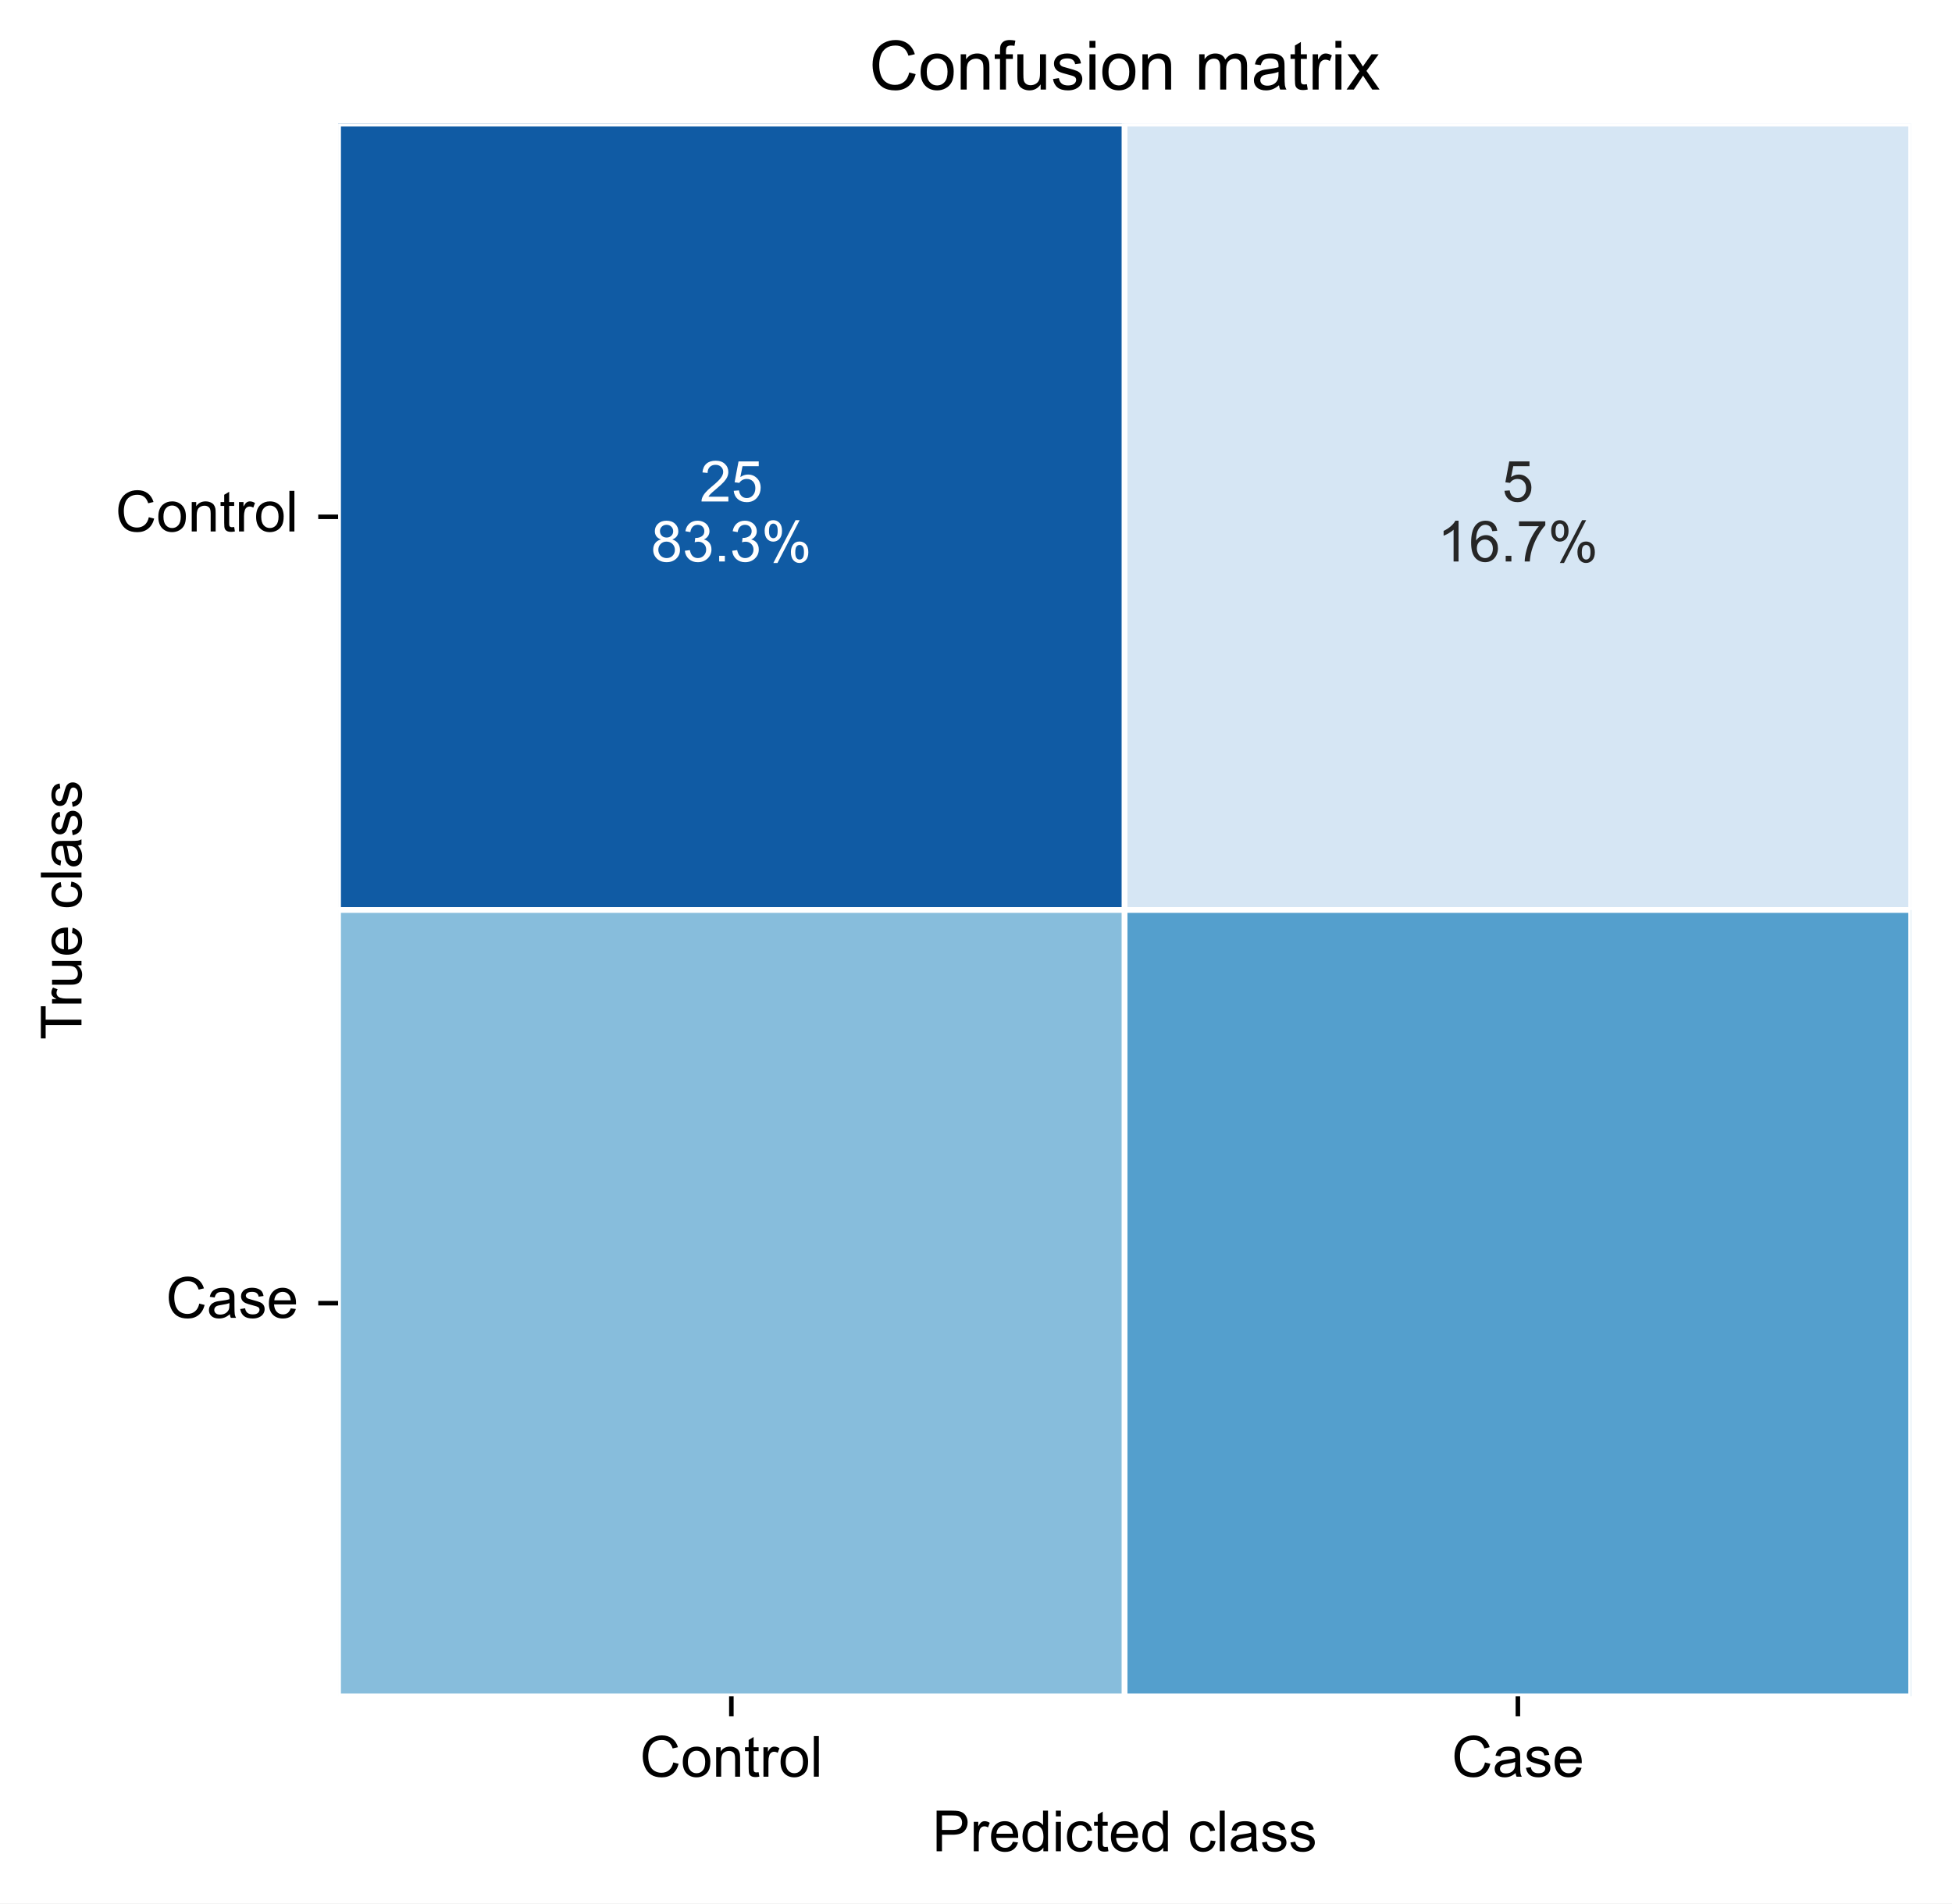
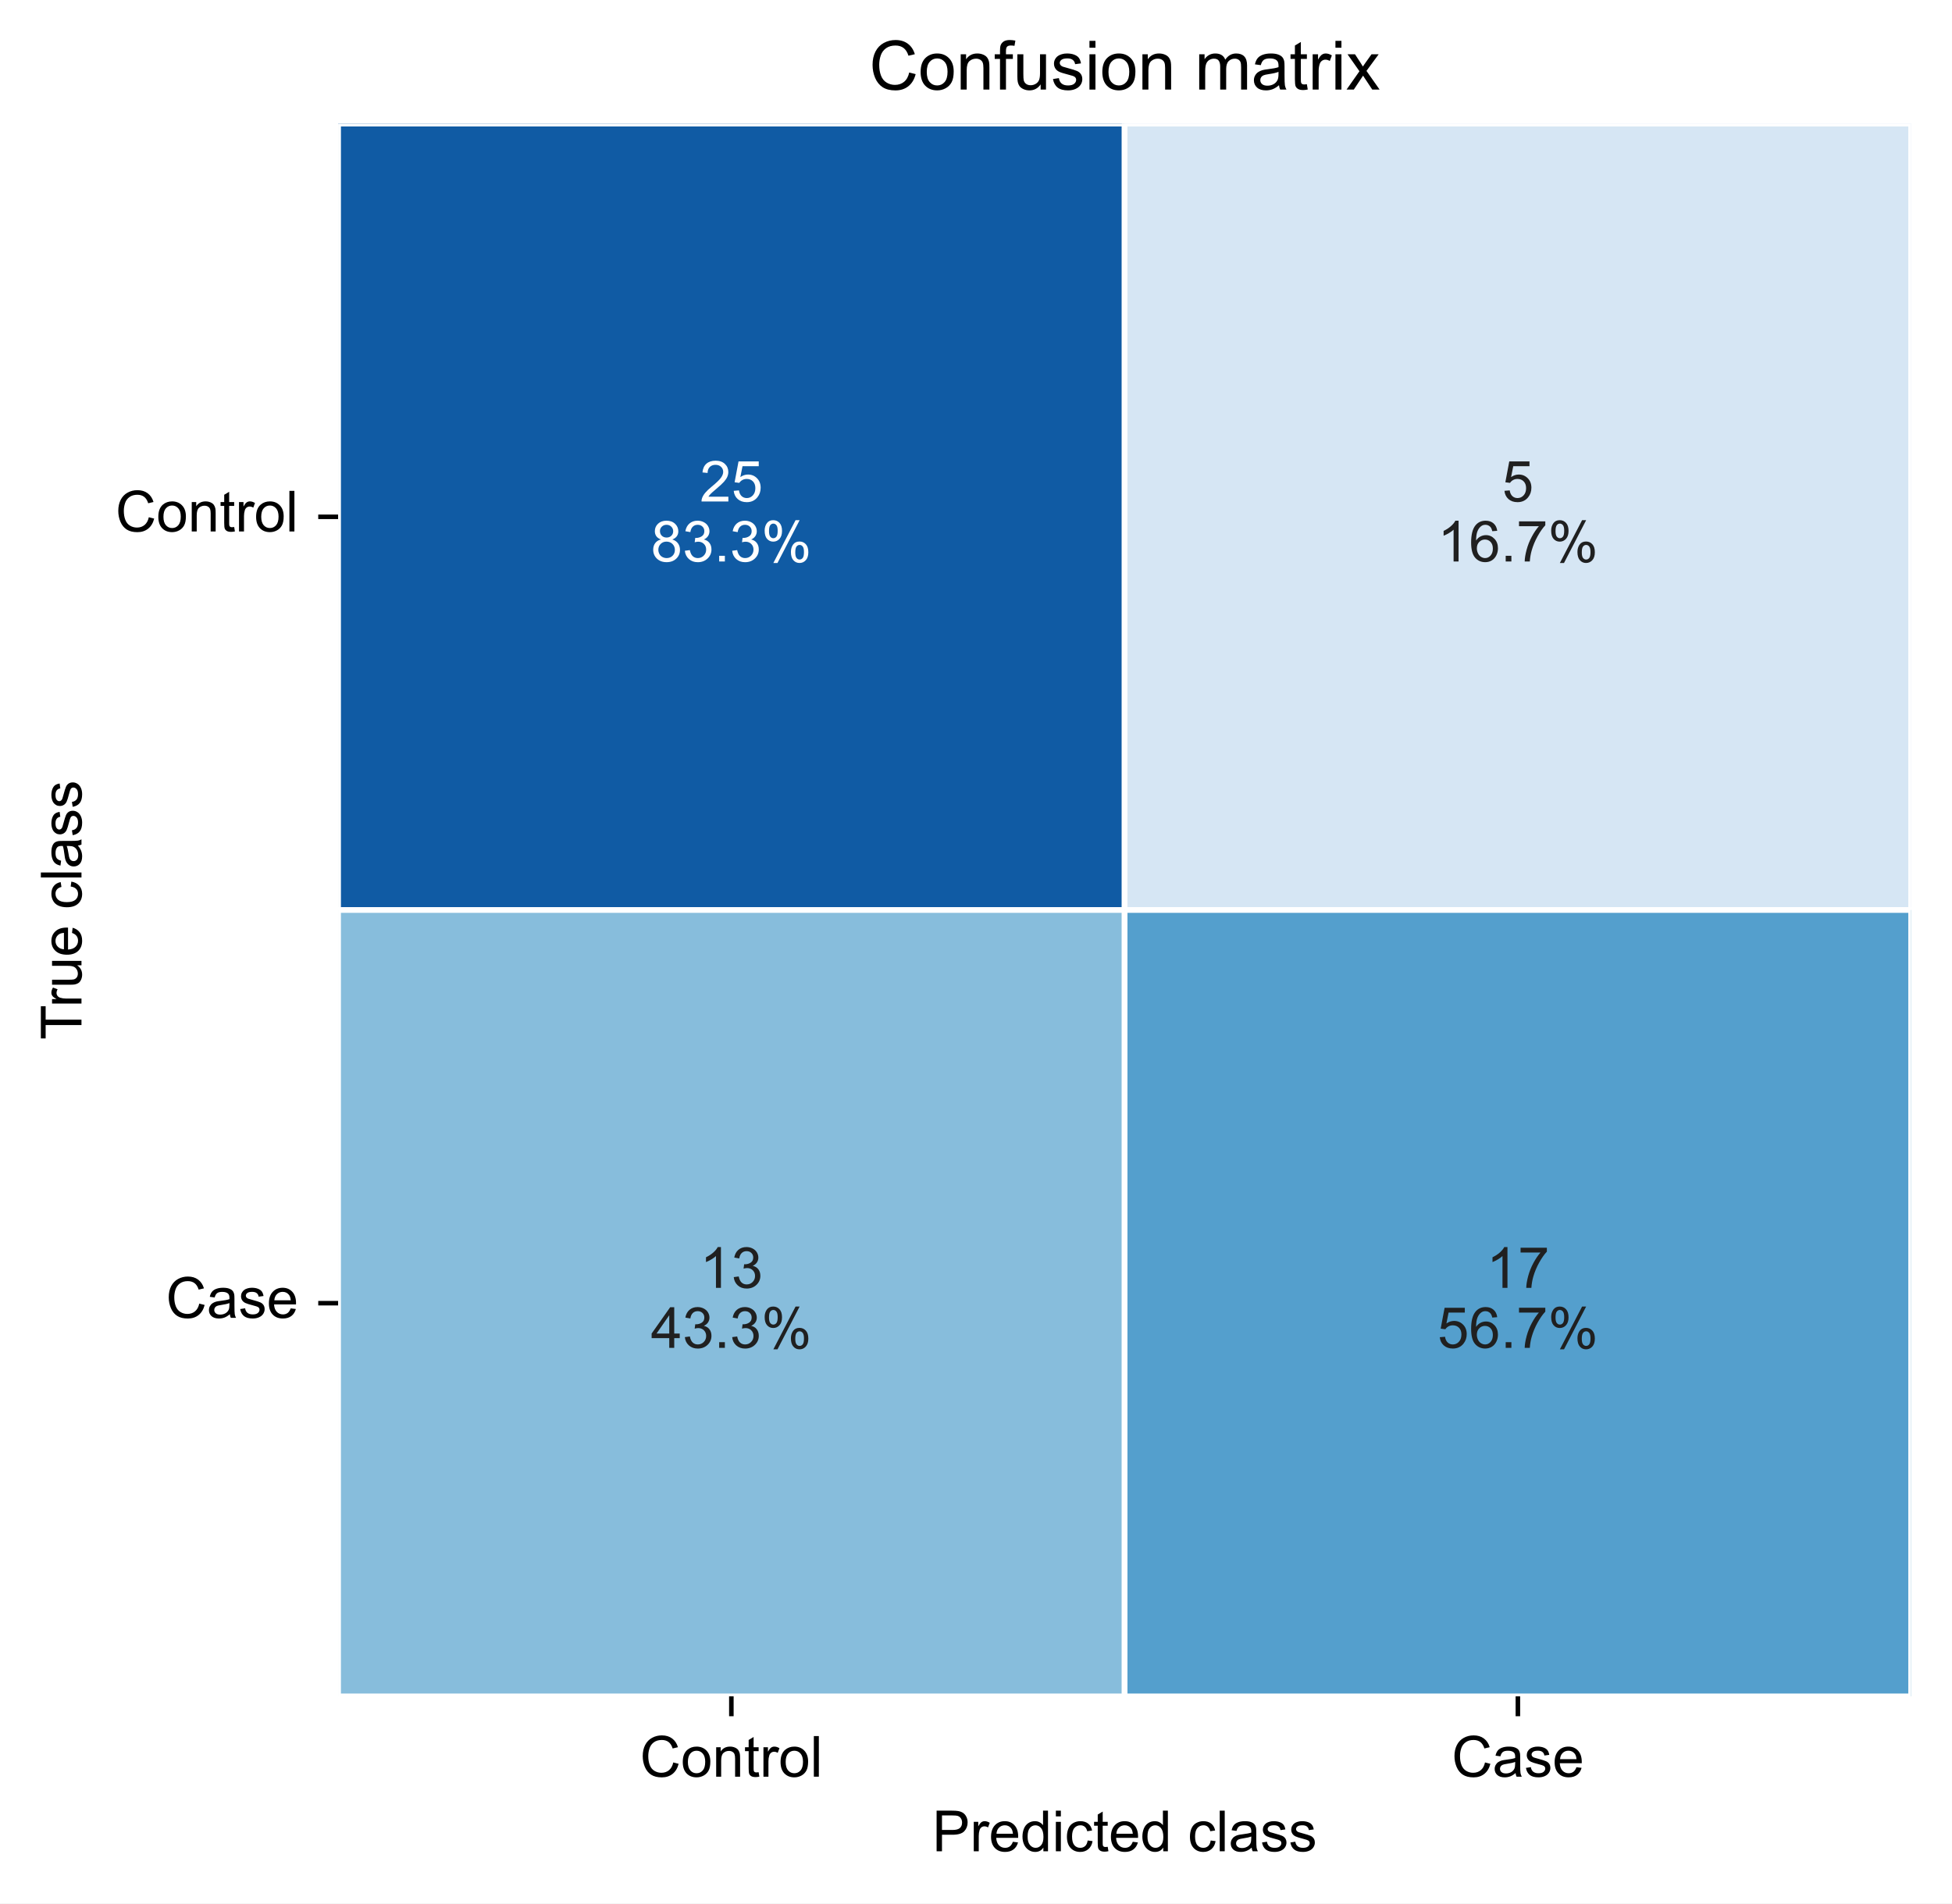
<svg xmlns="http://www.w3.org/2000/svg" xmlns:xlink="http://www.w3.org/1999/xlink" width="343.98pt" height="335.48pt" viewBox="0 0 343.98 335.48" version="1.1">
  <defs>
    <style type="text/css">*{stroke-linejoin: round; stroke-linecap: butt}</style>
  </defs>
  <g id="figure_1">
    <g id="patch_1">
      <path d="M 0 335.48  L 343.98 335.48  L 343.98 0  L 0 0  z " style="fill: #ffffff" />
    </g>
    <g id="axes_1">
      <g id="patch_2">
        <path d="M 59.58 298.989  L 336.78 298.989  L 336.78 21.789  L 59.58 21.789  z " style="fill: #ffffff" />
      </g>
      <g id="QuadMesh_1">
-         <path d="M 59.58 21.789  L 198.18 21.789  L 198.18 160.389  L 59.58 160.389  L 59.58 21.789  " clip-path="url(#p9e03b46de6)" style="fill: #105ba4; stroke: #ffffff" />
-         <path d="M 198.18 21.789  L 336.78 21.789  L 336.78 160.389  L 198.18 160.389  L 198.18 21.789  " clip-path="url(#p9e03b46de6)" style="fill: #d6e6f4; stroke: #ffffff" />
-         <path d="M 59.58 160.389  L 198.18 160.389  L 198.18 298.989  L 59.58 298.989  L 59.58 160.389  " clip-path="url(#p9e03b46de6)" style="fill: #87bddc; stroke: #ffffff" />
-         <path d="M 198.18 160.389  L 336.78 160.389  L 336.78 298.989  L 198.18 298.989  L 198.18 160.389  " clip-path="url(#p9e03b46de6)" style="fill: #549fcd; stroke: #ffffff" />
+         <path d="M 59.58 21.789  L 198.18 21.789  L 198.18 160.389  L 59.58 160.389  L 59.58 21.789  " clip-path="url(#p80eea9230c)" style="fill: #105ba4; stroke: #ffffff" />
+         <path d="M 198.18 21.789  L 336.78 21.789  L 336.78 160.389  L 198.18 160.389  L 198.18 21.789  " clip-path="url(#p80eea9230c)" style="fill: #d6e6f4; stroke: #ffffff" />
+         <path d="M 59.58 160.389  L 198.18 160.389  L 198.18 298.989  L 59.58 298.989  L 59.58 160.389  " clip-path="url(#p80eea9230c)" style="fill: #87bddc; stroke: #ffffff" />
+         <path d="M 198.18 160.389  L 336.78 160.389  L 336.78 298.989  L 198.18 298.989  L 198.18 160.389  " clip-path="url(#p80eea9230c)" style="fill: #549fcd; stroke: #ffffff" />
      </g>
      <g id="matplotlib.axis_1">
        <g id="xtick_1">
          <g id="line2d_1">
            <defs>
-               <path id="m8b8914f1cc" d="M 0 0  L 0 3.5  " style="stroke: #000000; stroke-width: 0.8" />
-             </defs>
-             <g>
-               <use xlink:href="#m8b8914f1cc" x="128.88" y="298.989" style="stroke: #000000; stroke-width: 0.8" />
+               <path id="mf3360d6b3c" d="M 0 0  L 0 3.5  " style="stroke: #000000; stroke-width: 0.8" />
+             </defs>
+             <g>
+               <use xlink:href="#mf3360d6b3c" x="128.88" y="298.989" style="stroke: #000000; stroke-width: 0.8" />
            </g>
          </g>
          <g id="text_1">
            <g transform="translate(112.7625 313.1472) scale(0.1 -0.1)">
              <defs>
                <path id="ArialMT-43" d="M 3763 1606  L 4369 1453  Q 4178 706 3683 314  Q 3188 -78 2472 -78  Q 1731 -78 1267 223  Q 803 525 561 1097  Q 319 1669 319 2325  Q 319 3041 592 3573  Q 866 4106 1370 4382  Q 1875 4659 2481 4659  Q 3169 4659 3637 4309  Q 4106 3959 4291 3325  L 3694 3184  Q 3534 3684 3231 3912  Q 2928 4141 2469 4141  Q 1941 4141 1586 3887  Q 1231 3634 1087 3207  Q 944 2781 944 2328  Q 944 1744 1114 1308  Q 1284 872 1643 656  Q 2003 441 2422 441  Q 2931 441 3284 734  Q 3638 1028 3763 1606  z " transform="scale(0.015625)" />
                <path id="ArialMT-6f" d="M 213 1659  Q 213 2581 725 3025  Q 1153 3394 1769 3394  Q 2453 3394 2887 2945  Q 3322 2497 3322 1706  Q 3322 1066 3130 698  Q 2938 331 2570 128  Q 2203 -75 1769 -75  Q 1072 -75 642 372  Q 213 819 213 1659  z M 791 1659  Q 791 1022 1069 705  Q 1347 388 1769 388  Q 2188 388 2466 706  Q 2744 1025 2744 1678  Q 2744 2294 2464 2611  Q 2184 2928 1769 2928  Q 1347 2928 1069 2612  Q 791 2297 791 1659  z " transform="scale(0.015625)" />
                <path id="ArialMT-6e" d="M 422 0  L 422 3319  L 928 3319  L 928 2847  Q 1294 3394 1984 3394  Q 2284 3394 2536 3286  Q 2788 3178 2913 3003  Q 3038 2828 3088 2588  Q 3119 2431 3119 2041  L 3119 0  L 2556 0  L 2556 2019  Q 2556 2363 2490 2533  Q 2425 2703 2258 2804  Q 2091 2906 1866 2906  Q 1506 2906 1245 2678  Q 984 2450 984 1813  L 984 0  L 422 0  z " transform="scale(0.015625)" />
                <path id="ArialMT-74" d="M 1650 503  L 1731 6  Q 1494 -44 1306 -44  Q 1000 -44 831 53  Q 663 150 594 308  Q 525 466 525 972  L 525 2881  L 113 2881  L 113 3319  L 525 3319  L 525 4141  L 1084 4478  L 1084 3319  L 1650 3319  L 1650 2881  L 1084 2881  L 1084 941  Q 1084 700 1114 631  Q 1144 563 1211 522  Q 1278 481 1403 481  Q 1497 481 1650 503  z " transform="scale(0.015625)" />
                <path id="ArialMT-72" d="M 416 0  L 416 3319  L 922 3319  L 922 2816  Q 1116 3169 1280 3281  Q 1444 3394 1641 3394  Q 1925 3394 2219 3213  L 2025 2691  Q 1819 2813 1613 2813  Q 1428 2813 1281 2702  Q 1134 2591 1072 2394  Q 978 2094 978 1738  L 978 0  L 416 0  z " transform="scale(0.015625)" />
                <path id="ArialMT-6c" d="M 409 0  L 409 4581  L 972 4581  L 972 0  L 409 0  z " transform="scale(0.015625)" />
              </defs>
              <use xlink:href="#ArialMT-43" />
              <use xlink:href="#ArialMT-6f" transform="translate(72.2168 0)" />
              <use xlink:href="#ArialMT-6e" transform="translate(127.832 0)" />
              <use xlink:href="#ArialMT-74" transform="translate(183.4473 0)" />
              <use xlink:href="#ArialMT-72" transform="translate(211.2305 0)" />
              <use xlink:href="#ArialMT-6f" transform="translate(244.5312 0)" />
              <use xlink:href="#ArialMT-6c" transform="translate(300.1465 0)" />
            </g>
          </g>
        </g>
        <g id="xtick_2">
          <g id="line2d_2">
            <g>
-               <use xlink:href="#m8b8914f1cc" x="267.48" y="298.989" style="stroke: #000000; stroke-width: 0.8" />
+               <use xlink:href="#mf3360d6b3c" x="267.48" y="298.989" style="stroke: #000000; stroke-width: 0.8" />
            </g>
          </g>
          <g id="text_2">
            <g transform="translate(255.8078 313.1472) scale(0.1 -0.1)">
              <defs>
                <path id="ArialMT-61" d="M 2588 409  Q 2275 144 1986 34  Q 1697 -75 1366 -75  Q 819 -75 525 192  Q 231 459 231 875  Q 231 1119 342 1320  Q 453 1522 633 1644  Q 813 1766 1038 1828  Q 1203 1872 1538 1913  Q 2219 1994 2541 2106  Q 2544 2222 2544 2253  Q 2544 2597 2384 2738  Q 2169 2928 1744 2928  Q 1347 2928 1158 2789  Q 969 2650 878 2297  L 328 2372  Q 403 2725 575 2942  Q 747 3159 1072 3276  Q 1397 3394 1825 3394  Q 2250 3394 2515 3294  Q 2781 3194 2906 3042  Q 3031 2891 3081 2659  Q 3109 2516 3109 2141  L 3109 1391  Q 3109 606 3145 398  Q 3181 191 3288 0  L 2700 0  Q 2613 175 2588 409  z M 2541 1666  Q 2234 1541 1622 1453  Q 1275 1403 1131 1340  Q 988 1278 909 1158  Q 831 1038 831 891  Q 831 666 1001 516  Q 1172 366 1500 366  Q 1825 366 2078 508  Q 2331 650 2450 897  Q 2541 1088 2541 1459  L 2541 1666  z " transform="scale(0.015625)" />
                <path id="ArialMT-73" d="M 197 991  L 753 1078  Q 800 744 1014 566  Q 1228 388 1613 388  Q 2000 388 2187 545  Q 2375 703 2375 916  Q 2375 1106 2209 1216  Q 2094 1291 1634 1406  Q 1016 1563 777 1677  Q 538 1791 414 1992  Q 291 2194 291 2438  Q 291 2659 392 2848  Q 494 3038 669 3163  Q 800 3259 1026 3326  Q 1253 3394 1513 3394  Q 1903 3394 2198 3281  Q 2494 3169 2634 2976  Q 2775 2784 2828 2463  L 2278 2388  Q 2241 2644 2061 2787  Q 1881 2931 1553 2931  Q 1166 2931 1000 2803  Q 834 2675 834 2503  Q 834 2394 903 2306  Q 972 2216 1119 2156  Q 1203 2125 1616 2013  Q 2213 1853 2448 1751  Q 2684 1650 2818 1456  Q 2953 1263 2953 975  Q 2953 694 2789 445  Q 2625 197 2315 61  Q 2006 -75 1616 -75  Q 969 -75 630 194  Q 291 463 197 991  z " transform="scale(0.015625)" />
                <path id="ArialMT-65" d="M 2694 1069  L 3275 997  Q 3138 488 2766 206  Q 2394 -75 1816 -75  Q 1088 -75 661 373  Q 234 822 234 1631  Q 234 2469 665 2931  Q 1097 3394 1784 3394  Q 2450 3394 2872 2941  Q 3294 2488 3294 1666  Q 3294 1616 3291 1516  L 816 1516  Q 847 969 1125 678  Q 1403 388 1819 388  Q 2128 388 2347 550  Q 2566 713 2694 1069  z M 847 1978  L 2700 1978  Q 2663 2397 2488 2606  Q 2219 2931 1791 2931  Q 1403 2931 1139 2672  Q 875 2413 847 1978  z " transform="scale(0.015625)" />
              </defs>
              <use xlink:href="#ArialMT-43" />
              <use xlink:href="#ArialMT-61" transform="translate(72.2168 0)" />
              <use xlink:href="#ArialMT-73" transform="translate(127.832 0)" />
              <use xlink:href="#ArialMT-65" transform="translate(177.832 0)" />
            </g>
          </g>
        </g>
        <g id="text_3">
          <g transform="translate(164.2773 326.2925) scale(0.1 -0.1)">
            <defs>
              <path id="ArialMT-50" d="M 494 0  L 494 4581  L 2222 4581  Q 2678 4581 2919 4538  Q 3256 4481 3484 4323  Q 3713 4166 3852 3881  Q 3991 3597 3991 3256  Q 3991 2672 3619 2267  Q 3247 1863 2275 1863  L 1100 1863  L 1100 0  L 494 0  z M 1100 2403  L 2284 2403  Q 2872 2403 3119 2622  Q 3366 2841 3366 3238  Q 3366 3525 3220 3729  Q 3075 3934 2838 4000  Q 2684 4041 2272 4041  L 1100 4041  L 1100 2403  z " transform="scale(0.015625)" />
              <path id="ArialMT-64" d="M 2575 0  L 2575 419  Q 2259 -75 1647 -75  Q 1250 -75 917 144  Q 584 363 401 755  Q 219 1147 219 1656  Q 219 2153 384 2558  Q 550 2963 881 3178  Q 1213 3394 1622 3394  Q 1922 3394 2156 3267  Q 2391 3141 2538 2938  L 2538 4581  L 3097 4581  L 3097 0  L 2575 0  z M 797 1656  Q 797 1019 1065 703  Q 1334 388 1700 388  Q 2069 388 2326 689  Q 2584 991 2584 1609  Q 2584 2291 2321 2609  Q 2059 2928 1675 2928  Q 1300 2928 1048 2622  Q 797 2316 797 1656  z " transform="scale(0.015625)" />
              <path id="ArialMT-69" d="M 425 3934  L 425 4581  L 988 4581  L 988 3934  L 425 3934  z M 425 0  L 425 3319  L 988 3319  L 988 0  L 425 0  z " transform="scale(0.015625)" />
              <path id="ArialMT-63" d="M 2588 1216  L 3141 1144  Q 3050 572 2676 248  Q 2303 -75 1759 -75  Q 1078 -75 664 370  Q 250 816 250 1647  Q 250 2184 428 2587  Q 606 2991 970 3192  Q 1334 3394 1763 3394  Q 2303 3394 2647 3120  Q 2991 2847 3088 2344  L 2541 2259  Q 2463 2594 2264 2762  Q 2066 2931 1784 2931  Q 1359 2931 1093 2626  Q 828 2322 828 1663  Q 828 994 1084 691  Q 1341 388 1753 388  Q 2084 388 2306 591  Q 2528 794 2588 1216  z " transform="scale(0.015625)" />
              <path id="ArialMT-20" transform="scale(0.015625)" />
            </defs>
            <use xlink:href="#ArialMT-50" />
            <use xlink:href="#ArialMT-72" transform="translate(66.69922 0)" />
            <use xlink:href="#ArialMT-65" transform="translate(100 0)" />
            <use xlink:href="#ArialMT-64" transform="translate(155.6152 0)" />
            <use xlink:href="#ArialMT-69" transform="translate(211.2305 0)" />
            <use xlink:href="#ArialMT-63" transform="translate(233.4473 0)" />
            <use xlink:href="#ArialMT-74" transform="translate(283.4473 0)" />
            <use xlink:href="#ArialMT-65" transform="translate(311.2305 0)" />
            <use xlink:href="#ArialMT-64" transform="translate(366.8457 0)" />
            <use xlink:href="#ArialMT-20" transform="translate(422.4609 0)" />
            <use xlink:href="#ArialMT-63" transform="translate(450.2441 0)" />
            <use xlink:href="#ArialMT-6c" transform="translate(500.2441 0)" />
            <use xlink:href="#ArialMT-61" transform="translate(522.4609 0)" />
            <use xlink:href="#ArialMT-73" transform="translate(578.0762 0)" />
            <use xlink:href="#ArialMT-73" transform="translate(628.0762 0)" />
          </g>
        </g>
      </g>
      <g id="matplotlib.axis_2">
        <g id="ytick_1">
          <g id="line2d_3">
            <defs>
-               <path id="m9705b2e377" d="M 0 0  L -3.5 0  " style="stroke: #000000; stroke-width: 0.8" />
-             </defs>
-             <g>
-               <use xlink:href="#m9705b2e377" x="59.58" y="91.089" style="stroke: #000000; stroke-width: 0.8" />
+               <path id="m9cacf568c5" d="M 0 0  L -3.5 0  " style="stroke: #000000; stroke-width: 0.8" />
+             </defs>
+             <g>
+               <use xlink:href="#m9cacf568c5" x="59.58" y="91.089" style="stroke: #000000; stroke-width: 0.8" />
            </g>
          </g>
          <g id="text_4">
            <g transform="translate(20.34531 93.67453) scale(0.1 -0.1)">
              <use xlink:href="#ArialMT-43" />
              <use xlink:href="#ArialMT-6f" transform="translate(72.2168 0)" />
              <use xlink:href="#ArialMT-6e" transform="translate(127.832 0)" />
              <use xlink:href="#ArialMT-74" transform="translate(183.4473 0)" />
              <use xlink:href="#ArialMT-72" transform="translate(211.2305 0)" />
              <use xlink:href="#ArialMT-6f" transform="translate(244.5312 0)" />
              <use xlink:href="#ArialMT-6c" transform="translate(300.1465 0)" />
            </g>
          </g>
        </g>
        <g id="ytick_2">
          <g id="line2d_4">
            <g>
-               <use xlink:href="#m9705b2e377" x="59.58" y="229.689" style="stroke: #000000; stroke-width: 0.8" />
+               <use xlink:href="#m9cacf568c5" x="59.58" y="229.689" style="stroke: #000000; stroke-width: 0.8" />
            </g>
          </g>
          <g id="text_5">
            <g transform="translate(29.23594 232.2745) scale(0.1 -0.1)">
              <use xlink:href="#ArialMT-43" />
              <use xlink:href="#ArialMT-61" transform="translate(72.2168 0)" />
              <use xlink:href="#ArialMT-73" transform="translate(127.832 0)" />
              <use xlink:href="#ArialMT-65" transform="translate(177.832 0)" />
            </g>
          </g>
        </g>
        <g id="text_6">
          <g transform="translate(14.35781 183.262) rotate(-90) scale(0.1 -0.1)">
            <defs>
              <path id="ArialMT-54" d="M 1659 0  L 1659 4041  L 150 4041  L 150 4581  L 3781 4581  L 3781 4041  L 2266 4041  L 2266 0  L 1659 0  z " transform="scale(0.015625)" />
              <path id="ArialMT-75" d="M 2597 0  L 2597 488  Q 2209 -75 1544 -75  Q 1250 -75 995 37  Q 741 150 617 320  Q 494 491 444 738  Q 409 903 409 1263  L 409 3319  L 972 3319  L 972 1478  Q 972 1038 1006 884  Q 1059 663 1231 536  Q 1403 409 1656 409  Q 1909 409 2131 539  Q 2353 669 2445 892  Q 2538 1116 2538 1541  L 2538 3319  L 3100 3319  L 3100 0  L 2597 0  z " transform="scale(0.015625)" />
            </defs>
            <use xlink:href="#ArialMT-54" />
            <use xlink:href="#ArialMT-72" transform="translate(57.33398 0)" />
            <use xlink:href="#ArialMT-75" transform="translate(90.63477 0)" />
            <use xlink:href="#ArialMT-65" transform="translate(146.25 0)" />
            <use xlink:href="#ArialMT-20" transform="translate(201.8652 0)" />
            <use xlink:href="#ArialMT-63" transform="translate(229.6484 0)" />
            <use xlink:href="#ArialMT-6c" transform="translate(279.6484 0)" />
            <use xlink:href="#ArialMT-61" transform="translate(301.8652 0)" />
            <use xlink:href="#ArialMT-73" transform="translate(357.4805 0)" />
            <use xlink:href="#ArialMT-73" transform="translate(407.4805 0)" />
          </g>
        </g>
      </g>
      <g id="text_7">
        <g style="fill: #ffffff" transform="translate(123.3187 88.38609) scale(0.1 -0.1)">
          <defs>
            <path id="ArialMT-32" d="M 3222 541  L 3222 0  L 194 0  Q 188 203 259 391  Q 375 700 629 1000  Q 884 1300 1366 1694  Q 2113 2306 2375 2664  Q 2638 3022 2638 3341  Q 2638 3675 2398 3904  Q 2159 4134 1775 4134  Q 1369 4134 1125 3890  Q 881 3647 878 3216  L 300 3275  Q 359 3922 746 4261  Q 1134 4600 1788 4600  Q 2447 4600 2831 4234  Q 3216 3869 3216 3328  Q 3216 3053 3103 2787  Q 2991 2522 2730 2228  Q 2469 1934 1863 1422  Q 1356 997 1212 845  Q 1069 694 975 541  L 3222 541  z " transform="scale(0.015625)" />
            <path id="ArialMT-35" d="M 266 1200  L 856 1250  Q 922 819 1161 601  Q 1400 384 1738 384  Q 2144 384 2425 690  Q 2706 997 2706 1503  Q 2706 1984 2436 2262  Q 2166 2541 1728 2541  Q 1456 2541 1237 2417  Q 1019 2294 894 2097  L 366 2166  L 809 4519  L 3088 4519  L 3088 3981  L 1259 3981  L 1013 2750  Q 1425 3038 1878 3038  Q 2478 3038 2890 2622  Q 3303 2206 3303 1553  Q 3303 931 2941 478  Q 2500 -78 1738 -78  Q 1113 -78 717 272  Q 322 622 266 1200  z " transform="scale(0.015625)" />
          </defs>
          <use xlink:href="#ArialMT-32" />
          <use xlink:href="#ArialMT-35" transform="translate(55.61523 0)" />
        </g>
        <g style="fill: #ffffff" transform="translate(114.7031 98.96297) scale(0.1 -0.1)">
          <defs>
            <path id="ArialMT-38" d="M 1131 2484  Q 781 2613 612 2850  Q 444 3088 444 3419  Q 444 3919 803 4259  Q 1163 4600 1759 4600  Q 2359 4600 2725 4251  Q 3091 3903 3091 3403  Q 3091 3084 2923 2848  Q 2756 2613 2416 2484  Q 2838 2347 3058 2040  Q 3278 1734 3278 1309  Q 3278 722 2862 322  Q 2447 -78 1769 -78  Q 1091 -78 675 323  Q 259 725 259 1325  Q 259 1772 486 2073  Q 713 2375 1131 2484  z M 1019 3438  Q 1019 3113 1228 2906  Q 1438 2700 1772 2700  Q 2097 2700 2305 2904  Q 2513 3109 2513 3406  Q 2513 3716 2298 3927  Q 2084 4138 1766 4138  Q 1444 4138 1231 3931  Q 1019 3725 1019 3438  z M 838 1322  Q 838 1081 952 856  Q 1066 631 1291 507  Q 1516 384 1775 384  Q 2178 384 2440 643  Q 2703 903 2703 1303  Q 2703 1709 2433 1975  Q 2163 2241 1756 2241  Q 1359 2241 1098 1978  Q 838 1716 838 1322  z " transform="scale(0.015625)" />
            <path id="ArialMT-33" d="M 269 1209  L 831 1284  Q 928 806 1161 595  Q 1394 384 1728 384  Q 2125 384 2398 659  Q 2672 934 2672 1341  Q 2672 1728 2419 1979  Q 2166 2231 1775 2231  Q 1616 2231 1378 2169  L 1441 2663  Q 1497 2656 1531 2656  Q 1891 2656 2178 2843  Q 2466 3031 2466 3422  Q 2466 3731 2256 3934  Q 2047 4138 1716 4138  Q 1388 4138 1169 3931  Q 950 3725 888 3313  L 325 3413  Q 428 3978 793 4289  Q 1159 4600 1703 4600  Q 2078 4600 2393 4439  Q 2709 4278 2876 4000  Q 3044 3722 3044 3409  Q 3044 3113 2884 2869  Q 2725 2625 2413 2481  Q 2819 2388 3044 2092  Q 3269 1797 3269 1353  Q 3269 753 2831 336  Q 2394 -81 1725 -81  Q 1122 -81 723 278  Q 325 638 269 1209  z " transform="scale(0.015625)" />
            <path id="ArialMT-2e" d="M 581 0  L 581 641  L 1222 641  L 1222 0  L 581 0  z " transform="scale(0.015625)" />
            <path id="ArialMT-25" d="M 372 3481  Q 372 3972 619 4315  Q 866 4659 1334 4659  Q 1766 4659 2048 4351  Q 2331 4044 2331 3447  Q 2331 2866 2045 2552  Q 1759 2238 1341 2238  Q 925 2238 648 2547  Q 372 2856 372 3481  z M 1350 4272  Q 1141 4272 1002 4090  Q 863 3909 863 3425  Q 863 2984 1003 2804  Q 1144 2625 1350 2625  Q 1563 2625 1702 2806  Q 1841 2988 1841 3469  Q 1841 3913 1700 4092  Q 1559 4272 1350 4272  z M 1353 -169  L 3859 4659  L 4316 4659  L 1819 -169  L 1353 -169  z M 3334 1075  Q 3334 1569 3581 1911  Q 3828 2253 4300 2253  Q 4731 2253 5014 1945  Q 5297 1638 5297 1041  Q 5297 459 5011 145  Q 4725 -169 4303 -169  Q 3888 -169 3611 142  Q 3334 453 3334 1075  z M 4316 1866  Q 4103 1866 3964 1684  Q 3825 1503 3825 1019  Q 3825 581 3965 400  Q 4106 219 4313 219  Q 4528 219 4667 400  Q 4806 581 4806 1063  Q 4806 1506 4665 1686  Q 4525 1866 4316 1866  z " transform="scale(0.015625)" />
          </defs>
          <use xlink:href="#ArialMT-38" />
          <use xlink:href="#ArialMT-33" transform="translate(55.61523 0)" />
          <use xlink:href="#ArialMT-2e" transform="translate(111.2305 0)" />
          <use xlink:href="#ArialMT-33" transform="translate(139.0137 0)" />
          <use xlink:href="#ArialMT-25" transform="translate(194.6289 0)" />
        </g>
      </g>
      <g id="text_8">
-         <g style="fill: #262626" transform="translate(264.6992 88.38609) scale(0.1 -0.1)">
+         <g style="fill: #202020" transform="translate(264.6992 88.38609) scale(0.1 -0.1)">
          <use xlink:href="#ArialMT-35" />
        </g>
-         <g style="fill: #262626" transform="translate(253.3031 98.96297) scale(0.1 -0.1)">
+         <g style="fill: #202020" transform="translate(253.3031 98.96297) scale(0.1 -0.1)">
          <defs>
            <path id="ArialMT-31" d="M 2384 0  L 1822 0  L 1822 3584  Q 1619 3391 1289 3197  Q 959 3003 697 2906  L 697 3450  Q 1169 3672 1522 3987  Q 1875 4303 2022 4600  L 2384 4600  L 2384 0  z " transform="scale(0.015625)" />
            <path id="ArialMT-36" d="M 3184 3459  L 2625 3416  Q 2550 3747 2413 3897  Q 2184 4138 1850 4138  Q 1581 4138 1378 3988  Q 1113 3794 959 3422  Q 806 3050 800 2363  Q 1003 2672 1297 2822  Q 1591 2972 1913 2972  Q 2475 2972 2870 2558  Q 3266 2144 3266 1488  Q 3266 1056 3080 686  Q 2894 316 2569 119  Q 2244 -78 1831 -78  Q 1128 -78 684 439  Q 241 956 241 2144  Q 241 3472 731 4075  Q 1159 4600 1884 4600  Q 2425 4600 2770 4297  Q 3116 3994 3184 3459  z M 888 1484  Q 888 1194 1011 928  Q 1134 663 1356 523  Q 1578 384 1822 384  Q 2178 384 2434 671  Q 2691 959 2691 1453  Q 2691 1928 2437 2201  Q 2184 2475 1800 2475  Q 1419 2475 1153 2201  Q 888 1928 888 1484  z " transform="scale(0.015625)" />
            <path id="ArialMT-37" d="M 303 3981  L 303 4522  L 3269 4522  L 3269 4084  Q 2831 3619 2401 2847  Q 1972 2075 1738 1259  Q 1569 684 1522 0  L 944 0  Q 953 541 1156 1306  Q 1359 2072 1739 2783  Q 2119 3494 2547 3981  L 303 3981  z " transform="scale(0.015625)" />
          </defs>
          <use xlink:href="#ArialMT-31" />
          <use xlink:href="#ArialMT-36" transform="translate(55.61523 0)" />
          <use xlink:href="#ArialMT-2e" transform="translate(111.2305 0)" />
          <use xlink:href="#ArialMT-37" transform="translate(139.0137 0)" />
          <use xlink:href="#ArialMT-25" transform="translate(194.6289 0)" />
        </g>
      </g>
      <g id="text_9">
+         <g style="fill: #202020" transform="translate(123.3187 226.9861) scale(0.1 -0.1)">
+           <use xlink:href="#ArialMT-31" />
+           <use xlink:href="#ArialMT-33" transform="translate(55.61523 0)" />
+         </g>
+         <g style="fill: #202020" transform="translate(114.7031 237.563) scale(0.1 -0.1)">
+           <defs>
+             <path id="ArialMT-34" d="M 2069 0  L 2069 1097  L 81 1097  L 81 1613  L 2172 4581  L 2631 4581  L 2631 1613  L 3250 1613  L 3250 1097  L 2631 1097  L 2631 0  L 2069 0  z M 2069 1613  L 2069 3678  L 634 1613  L 2069 1613  z " transform="scale(0.015625)" />
+           </defs>
+           <use xlink:href="#ArialMT-34" />
+           <use xlink:href="#ArialMT-33" transform="translate(55.61523 0)" />
+           <use xlink:href="#ArialMT-2e" transform="translate(111.2305 0)" />
+           <use xlink:href="#ArialMT-33" transform="translate(139.0137 0)" />
+           <use xlink:href="#ArialMT-25" transform="translate(194.6289 0)" />
+         </g>
+       </g>
+       <g id="text_10">
+         <g style="fill: #202020" transform="translate(261.9187 226.9861) scale(0.1 -0.1)">
+           <use xlink:href="#ArialMT-31" />
+           <use xlink:href="#ArialMT-37" transform="translate(55.61523 0)" />
+         </g>
+         <g style="fill: #202020" transform="translate(253.3031 237.563) scale(0.1 -0.1)">
+           <use xlink:href="#ArialMT-35" />
+           <use xlink:href="#ArialMT-36" transform="translate(55.61523 0)" />
+           <use xlink:href="#ArialMT-2e" transform="translate(111.2305 0)" />
+           <use xlink:href="#ArialMT-37" transform="translate(139.0137 0)" />
+           <use xlink:href="#ArialMT-25" transform="translate(194.6289 0)" />
+         </g>
+       </g>
+       <g id="text_11">
        <g transform="translate(153.1647 15.78937) scale(0.12 -0.12)">
          <defs>
            <path id="ArialMT-66" d="M 556 0  L 556 2881  L 59 2881  L 59 3319  L 556 3319  L 556 3672  Q 556 4006 616 4169  Q 697 4388 901 4523  Q 1106 4659 1475 4659  Q 1713 4659 2000 4603  L 1916 4113  Q 1741 4144 1584 4144  Q 1328 4144 1222 4034  Q 1116 3925 1116 3625  L 1116 3319  L 1763 3319  L 1763 2881  L 1116 2881  L 1116 0  L 556 0  z " transform="scale(0.015625)" />
            <path id="ArialMT-6d" d="M 422 0  L 422 3319  L 925 3319  L 925 2853  Q 1081 3097 1340 3245  Q 1600 3394 1931 3394  Q 2300 3394 2536 3241  Q 2772 3088 2869 2813  Q 3263 3394 3894 3394  Q 4388 3394 4653 3120  Q 4919 2847 4919 2278  L 4919 0  L 4359 0  L 4359 2091  Q 4359 2428 4304 2576  Q 4250 2725 4106 2815  Q 3963 2906 3769 2906  Q 3419 2906 3187 2673  Q 2956 2441 2956 1928  L 2956 0  L 2394 0  L 2394 2156  Q 2394 2531 2256 2718  Q 2119 2906 1806 2906  Q 1569 2906 1367 2781  Q 1166 2656 1075 2415  Q 984 2175 984 1722  L 984 0  L 422 0  z " transform="scale(0.015625)" />
            <path id="ArialMT-78" d="M 47 0  L 1259 1725  L 138 3319  L 841 3319  L 1350 2541  Q 1494 2319 1581 2169  Q 1719 2375 1834 2534  L 2394 3319  L 3066 3319  L 1919 1756  L 3153 0  L 2463 0  L 1781 1031  L 1600 1309  L 728 0  L 47 0  z " transform="scale(0.015625)" />
          </defs>
          <use xlink:href="#ArialMT-43" />
          <use xlink:href="#ArialMT-6f" transform="translate(72.2168 0)" />
          <use xlink:href="#ArialMT-6e" transform="translate(127.832 0)" />
          <use xlink:href="#ArialMT-66" transform="translate(183.4473 0)" />
          <use xlink:href="#ArialMT-75" transform="translate(211.2305 0)" />
          <use xlink:href="#ArialMT-73" transform="translate(266.8457 0)" />
          <use xlink:href="#ArialMT-69" transform="translate(316.8457 0)" />
          <use xlink:href="#ArialMT-6f" transform="translate(339.0625 0)" />
          <use xlink:href="#ArialMT-6e" transform="translate(394.6777 0)" />
          <use xlink:href="#ArialMT-20" transform="translate(450.293 0)" />
          <use xlink:href="#ArialMT-6d" transform="translate(478.0762 0)" />
          <use xlink:href="#ArialMT-61" transform="translate(561.377 0)" />
          <use xlink:href="#ArialMT-74" transform="translate(616.9922 0)" />
          <use xlink:href="#ArialMT-72" transform="translate(644.7754 0)" />
          <use xlink:href="#ArialMT-69" transform="translate(678.0762 0)" />
          <use xlink:href="#ArialMT-78" transform="translate(700.293 0)" />
        </g>
      </g>
    </g>
  </g>
  <defs>
-     <clipPath id="p9e03b46de6">
+     <clipPath id="p80eea9230c">
      <rect x="59.58" y="21.789" width="277.2" height="277.2" />
    </clipPath>
  </defs>
</svg>
